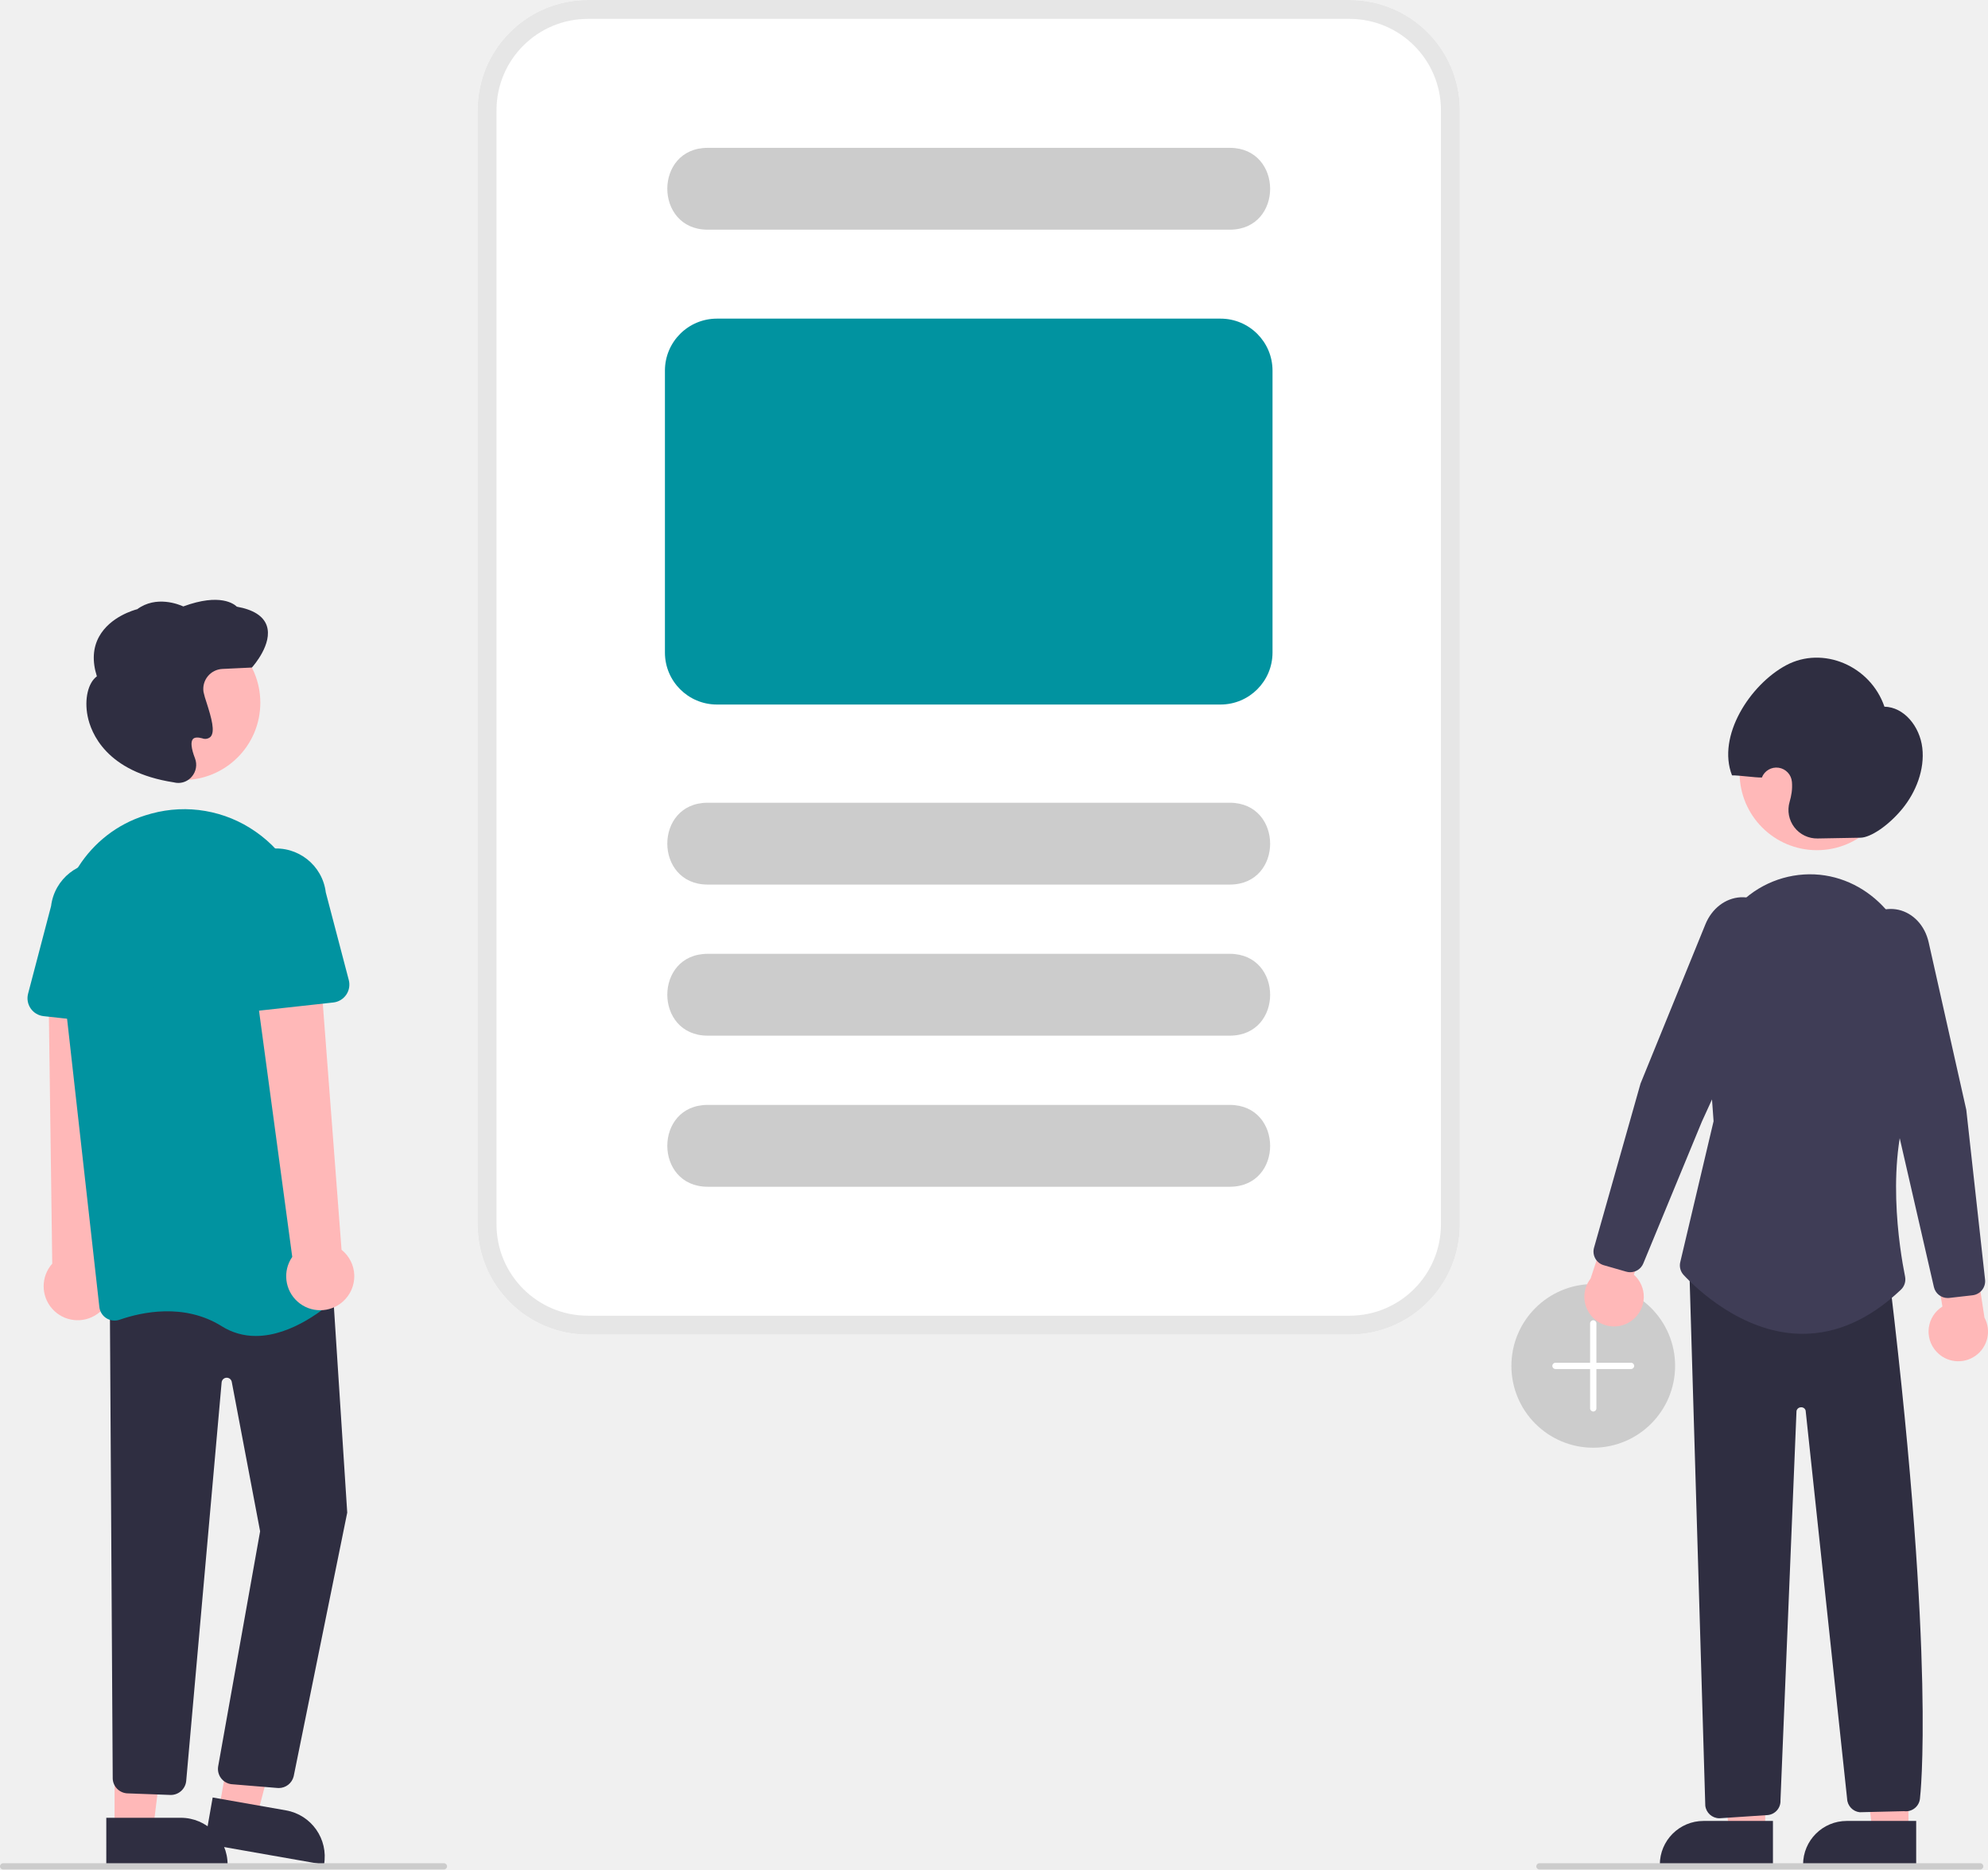
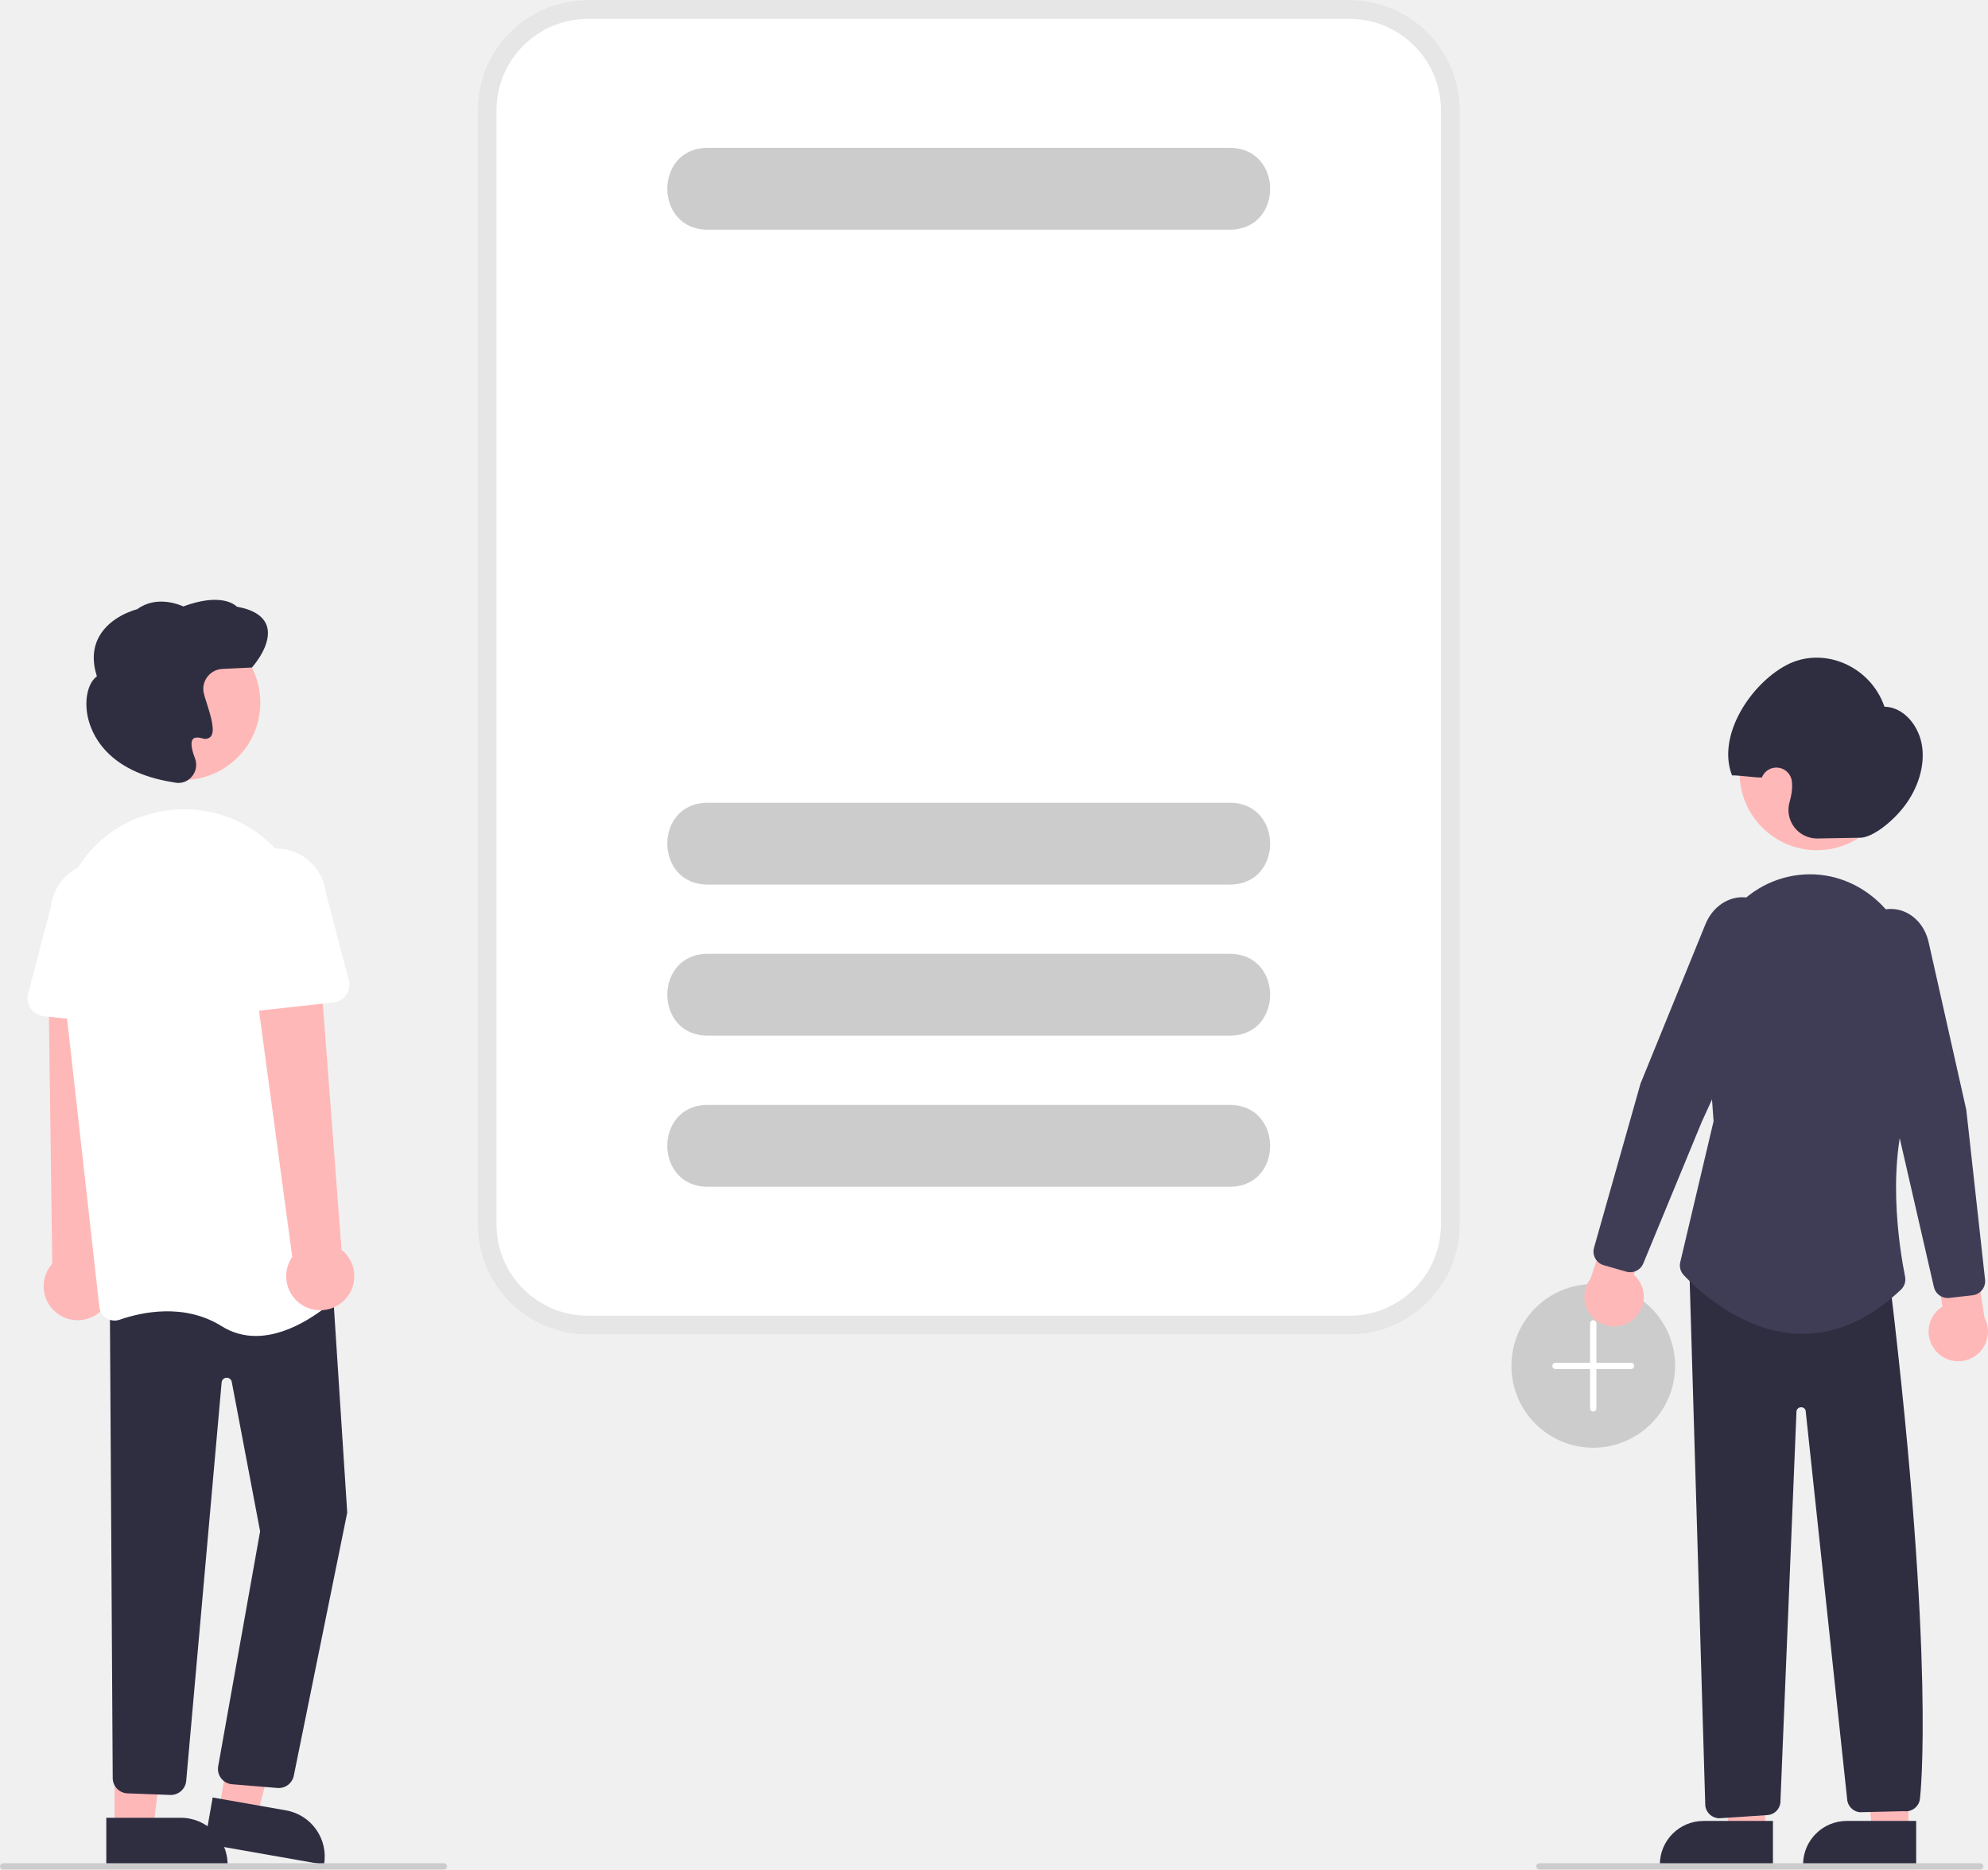
<svg xmlns="http://www.w3.org/2000/svg" data-name="Layer 1" width="631.483" height="593.941" viewBox="0 0 631.483 593.941">
  <path d="M790.353,612.97a26,26,0,1,1,26-26A26.029,26.029,0,0,1,790.353,612.97Z" transform="translate(-284.2586 -153.0295)" fill="#ccc" />
  <path d="M802.353,585.97h-11v-12.5a1,1,0,0,0-2,0v12.5h-11a1,1,0,1,0,0,2h11v12.5a1,1,0,0,0,2,0v-12.5h11a1,1,0,0,0,0-2Z" transform="translate(-284.2586 -153.0295)" fill="#fff" />
  <polygon points="606.22 581.779 594.788 581.778 589.352 537.682 606.224 537.683 606.22 581.779" fill="#ffb8b8" />
  <path d="M586.622,578.511h22.048a0,0,0,0,1,0,0V592.393a0,0,0,0,1,0,0H572.74a0,0,0,0,1,0,0v0A13.882,13.882,0,0,1,586.622,578.511Z" fill="#2f2e41" />
  <polygon points="560.72 581.779 549.288 581.778 543.852 537.682 560.724 537.683 560.72 581.779" fill="#ffb8b8" />
  <path d="M541.122,578.511h22.048a0,0,0,0,1,0,0V592.393a0,0,0,0,1,0,0H527.24a0,0,0,0,1,0,0v0A13.882,13.882,0,0,1,541.122,578.511Z" fill="#2f2e41" />
  <path d="M899.285,582.358a9.377,9.377,0,0,1,1.976-14.242l-3.541-21.133,12.318-5.284,4.581,29.915a9.428,9.428,0,0,1-15.334,10.745Z" transform="translate(-284.2586 -153.0295)" fill="#ffb8b8" />
  <path d="M802.847,572.372a9.377,9.377,0,0,0,.404-14.373l6.984-20.258-11.276-7.246-9.46,28.747a9.428,9.428,0,0,0,13.349,13.13Z" transform="translate(-284.2586 -153.0295)" fill="#ffb8b8" />
  <circle cx="577.139" cy="245.542" r="24.561" fill="#ffb8b8" />
  <path d="M802.088,557.216a4.502,4.502,0,0,1-1.245-.176l-7.159-2.055a4.508,4.508,0,0,1-3.088-5.551l14.774-52.162,20.602-50.575c2.049-5.028,6.329-8.325,11.17-8.605a11.446,11.446,0,0,1,10.778,6.277h0a15.621,15.621,0,0,1,.357,13.771l-23.417,51.21-18.616,45.083A4.498,4.498,0,0,1,802.088,557.216Z" transform="translate(-284.2586 -153.0295)" fill="#3f3d56" />
  <path d="M875.258,419.169l-13.647.243a9.074,9.074,0,0,1-8.896-11.59,21.128,21.128,0,0,0,.656-3.013,15.224,15.224,0,0,0,.09-3.354,4.952,4.952,0,0,0-9.554-1.408v0c-2.295.033-7.183-.715-9.478-.683-4.872-12.49,5.745-28.833,17.174-34.972,11.651-6.258,26.775.109,31.241,13.152,6.198.111,11.235,6.225,12.033,13.106s-2.032,14.067-6.363,19.342S878.497,419.112,875.258,419.169Z" transform="translate(-284.2586 -153.0295)" fill="#2f2e41" />
  <path d="M830.4,730.691a4.515,4.515,0,0,1-4.461-4.01l-5.063-170.235,63.787,4.541.049.41c14.415,120.663,9.487,162.432,9.436,162.839a4.498,4.498,0,0,1-5.075,4.203l-14.097.338a4.498,4.498,0,0,1-3.989-4.296l-13.171-123.3a1.406,1.406,0,0,0-1.466-1.056,1.463,1.463,0,0,0-1.439,1.177l-5.089,123.704a4.481,4.481,0,0,1-4.041,4.67l-14.932.993A4.456,4.456,0,0,1,830.4,730.691Z" transform="translate(-284.2586 -153.0295)" fill="#2f2e41" />
  <path d="M856.868,576.787c-.382,0-.762-.006-1.145-.018-18.342-.552-32.692-14.429-36.653-18.669a4.478,4.478,0,0,1-1.081-4.097l10.581-44.764-2.807-38.917a38.369,38.369,0,0,1,10.506-29.633,31.664,31.664,0,0,1,24.386-9.866c17.855.852,31.941,16.812,32.069,36.333.198,30.235-.693,32.312-.985,32.995-8.911,20.797-4.044,49.989-2.34,58.441a4.516,4.516,0,0,1-1.337,4.188C878.262,572.078,867.772,576.787,856.868,576.787Z" transform="translate(-284.2586 -153.0295)" fill="#3f3d56" />
  <path d="M902.933,565.408a4.497,4.497,0,0,1-4.38-3.494L887.636,514.357l-14.631-54.357a15.621,15.621,0,0,1,2.627-13.522,11.456,11.456,0,0,1,11.666-4.41c4.729,1.076,8.405,5.035,9.595,10.333l11.955,53.229,5.962,53.941a4.509,4.509,0,0,1-3.963,4.965l-7.4.844A4.487,4.487,0,0,1,902.933,565.408Z" transform="translate(-284.2586 -153.0295)" fill="#3f3d56" />
  <path d="M315.09,570.537a10.743,10.743,0,0,0,1.582-16.396l4.167-93.018-21.216,2.381,1.233,90.985a10.801,10.801,0,0,0,14.234,16.048Z" transform="translate(-284.2586 -153.0295)" fill="#ffb8b8" />
  <polygon points="69.534 574.966 81.609 577.089 93.543 531.525 77.722 528.392 69.534 574.966" fill="#ffb8b8" />
  <path d="M350.232,727.314h38.531a0,0,0,0,1,0,0v14.887a0,0,0,0,1,0,0H365.119A14.887,14.887,0,0,1,350.232,727.314v0A0,0,0,0,1,350.232,727.314Z" transform="translate(321.9357 1369.365) rotate(-170.0292)" fill="#2f2e41" />
  <polygon points="36.392 581.01 48.652 581.01 54.484 533.722 36.39 533.723 36.392 581.01" fill="#ffb8b8" />
  <path d="M318.024,730.536h38.531a0,0,0,0,1,0,0v14.887a0,0,0,0,1,0,0H332.911a14.887,14.887,0,0,1-14.887-14.887v0a0,0,0,0,1,0,0Z" transform="translate(390.3537 1322.915) rotate(179.9974)" fill="#2f2e41" />
  <path d="M372.803,721.09a4.748,4.748,0,0,1-.573-.034l-14.43-1.187a4.881,4.881,0,0,1-4.243-5.66l13.325-74.681-9.004-47.474a1.627,1.627,0,0,0-3.219.16L343.405,718.842a4.924,4.924,0,0,1-5.21,4.437l-13.595-.506a4.888,4.888,0,0,1-4.536-4.631l-.914-151.768,70.481-8.81,4.924,76.041-.02.081-16.991,83.675A4.886,4.886,0,0,1,372.803,721.09Z" transform="translate(-284.2586 -153.0295)" fill="#2f2e41" />
  <circle cx="58.129" cy="223.255" r="24.561" fill="#ffb8b8" />
-   <path d="M365.53,577.467a20.11,20.11,0,0,1-10.857-3.106c-11.897-7.436-25.411-4.481-32.407-2.057a4.88,4.88,0,0,1-4.221-.481,4.811,4.811,0,0,1-2.224-3.552L303.099,454.646c-2.132-19.038,9.336-36.937,27.268-42.56h0q1.011-.317,2.055-.601a39.569,39.569,0,0,1,32.972,5.723,40.204,40.204,0,0,1,17.167,29.353L393.271,560.948a4.807,4.807,0,0,1-1.527,4.007C387.99,568.428,377.092,577.466,365.53,577.467Z" transform="translate(-284.2586 -153.0295)" fill="#0193a0" />
-   <path d="M326.789,479.012l-28.703-3.156a5.717,5.717,0,0,1-4.905-7.134l7.306-27.846a15.879,15.879,0,0,1,31.556,3.563l1.085,28.675a5.717,5.717,0,0,1-6.338,5.898Z" transform="translate(-284.2586 -153.0295)" fill="#0193a0" />
+   <path d="M365.53,577.467a20.11,20.11,0,0,1-10.857-3.106c-11.897-7.436-25.411-4.481-32.407-2.057a4.88,4.88,0,0,1-4.221-.481,4.811,4.811,0,0,1-2.224-3.552L303.099,454.646c-2.132-19.038,9.336-36.937,27.268-42.56h0q1.011-.317,2.055-.601a39.569,39.569,0,0,1,32.972,5.723,40.204,40.204,0,0,1,17.167,29.353L393.271,560.948a4.807,4.807,0,0,1-1.527,4.007C387.99,568.428,377.092,577.466,365.53,577.467Z" transform="translate(-284.2586 -153.0295)" fill="#ffffff" />
+   <path d="M326.789,479.012l-28.703-3.156a5.717,5.717,0,0,1-4.905-7.134l7.306-27.846a15.879,15.879,0,0,1,31.556,3.563l1.085,28.675a5.717,5.717,0,0,1-6.338,5.898Z" transform="translate(-284.2586 -153.0295)" fill="#ffffff" />
  <path d="M393.156,566.554a10.743,10.743,0,0,0-.406-16.468l-7.073-92.842-20.789,4.68,12.203,90.414a10.801,10.801,0,0,0,16.064,14.216Z" transform="translate(-284.2586 -153.0295)" fill="#ffb8b8" />
-   <path d="M356.919,473.176a5.711,5.711,0,0,1-1.818-4.4l1.085-28.675a15.879,15.879,0,0,1,31.556-3.563l7.306,27.846a5.717,5.717,0,0,1-4.905,7.134l-28.703,3.156A5.711,5.711,0,0,1,356.919,473.176Z" transform="translate(-284.2586 -153.0295)" fill="#0193a0" />
+   <path d="M356.919,473.176a5.711,5.711,0,0,1-1.818-4.4l1.085-28.675a15.879,15.879,0,0,1,31.556-3.563l7.306,27.846a5.717,5.717,0,0,1-4.905,7.134l-28.703,3.156A5.711,5.711,0,0,1,356.919,473.176Z" transform="translate(-284.2586 -153.0295)" fill="#ffffff" />
  <path d="M340.927,401.771a5.683,5.683,0,0,1-1.297-.151l-.125-.03c-21.594-3.304-26.367-15.812-27.414-21.035-1.084-5.408.15-10.628,2.94-12.656-1.521-4.803-1.277-9.061.727-12.662,3.495-6.28,11.081-8.404,12.098-8.664,6.058-4.469,13.306-1.486,14.625-.881,11.719-4.335,16.198-.727,17.008.079,5.238.941,8.431,2.964,9.491,6.016,1.991,5.731-4.305,12.86-4.574,13.161l-.14.156-9.38.447a6.358,6.358,0,0,0-5.981,7.317h0a29.604,29.604,0,0,0,.96,3.355c1.602,5.006,2.802,9.283,1.254,10.909a2.51,2.51,0,0,1-2.625.455c-1.467-.392-2.462-.31-2.958.245-.77.859-.535,3.035.662,6.125a5.739,5.739,0,0,1-1.046,5.847A5.568,5.568,0,0,1,340.927,401.771Z" transform="translate(-284.2586 -153.0295)" fill="#2f2e41" />
  <path d="M425.259,746.97h-140a1,1,0,0,1,0-2h140a1,1,0,1,1,0,2Z" transform="translate(-284.2586 -153.0295)" fill="#ccc" />
  <path d="M913.259,746.97h-140a1,1,0,0,1,0-2h140a1,1,0,1,1,0,2Z" transform="translate(-284.2586 -153.0295)" fill="#ccc" />
  <path d="M712.971,577.03h-242a35.04,35.04,0,0,1-35-35v-354a35.04,35.04,0,0,1,35-35h242a35.04,35.04,0,0,1,35,35v354A35.04,35.04,0,0,1,712.971,577.03Z" transform="translate(-284.2586 -153.0295)" fill="#fff" />
  <path d="M674.972,434.059h-166c-16.957-.082-17.028-25.912.001-26l165.999-0C691.917,408.138,692.009,433.97,674.972,434.059Z" transform="translate(-284.2586 -153.0295)" fill="#ccc" />
  <path d="M674.972,226h-166c-16.957-.082-17.028-25.912.001-26L674.972,200C691.917,200.079,692.009,225.911,674.972,226Z" transform="translate(-284.2586 -153.0295)" fill="#ccc" />
  <path d="M674.972,482.059h-166c-16.957-.082-17.028-25.912.001-26l165.999-0C691.917,456.138,692.009,481.97,674.972,482.059Z" transform="translate(-284.2586 -153.0295)" fill="#ccc" />
  <path d="M674.972,530.059h-166c-16.957-.082-17.028-25.912.001-26l165.999-0C691.917,504.138,692.009,529.97,674.972,530.059Z" transform="translate(-284.2586 -153.0295)" fill="#ccc" />
-   <path d="M671.971,376.859h-160a16.519,16.519,0,0,1-16.5-16.5V270.759a16.519,16.519,0,0,1,16.5-16.5h160a16.519,16.519,0,0,1,16.5,16.5v89.6A16.519,16.519,0,0,1,671.971,376.859Z" transform="translate(-284.2586 -153.0295)" fill="#0193a0" />
+   <path d="M671.971,376.859h-160a16.519,16.519,0,0,1-16.5-16.5V270.759a16.519,16.519,0,0,1,16.5-16.5h160a16.519,16.519,0,0,1,16.5,16.5v89.6A16.519,16.519,0,0,1,671.971,376.859Z" transform="translate(-284.2586 -153.0295)" fill="#ffffff" />
  <path d="M712.971,577.03h-242a35.04,35.04,0,0,1-35-35v-354a35.04,35.04,0,0,1,35-35h242a35.04,35.04,0,0,1,35,35v354A35.04,35.04,0,0,1,712.971,577.03Zm-242-418a29.033,29.033,0,0,0-29,29v354a29.033,29.033,0,0,0,29,29h242a29.033,29.033,0,0,0,29-29v-354a29.033,29.033,0,0,0-29-29Z" transform="translate(-284.2586 -153.0295)" fill="#e6e6e6" />
</svg>
